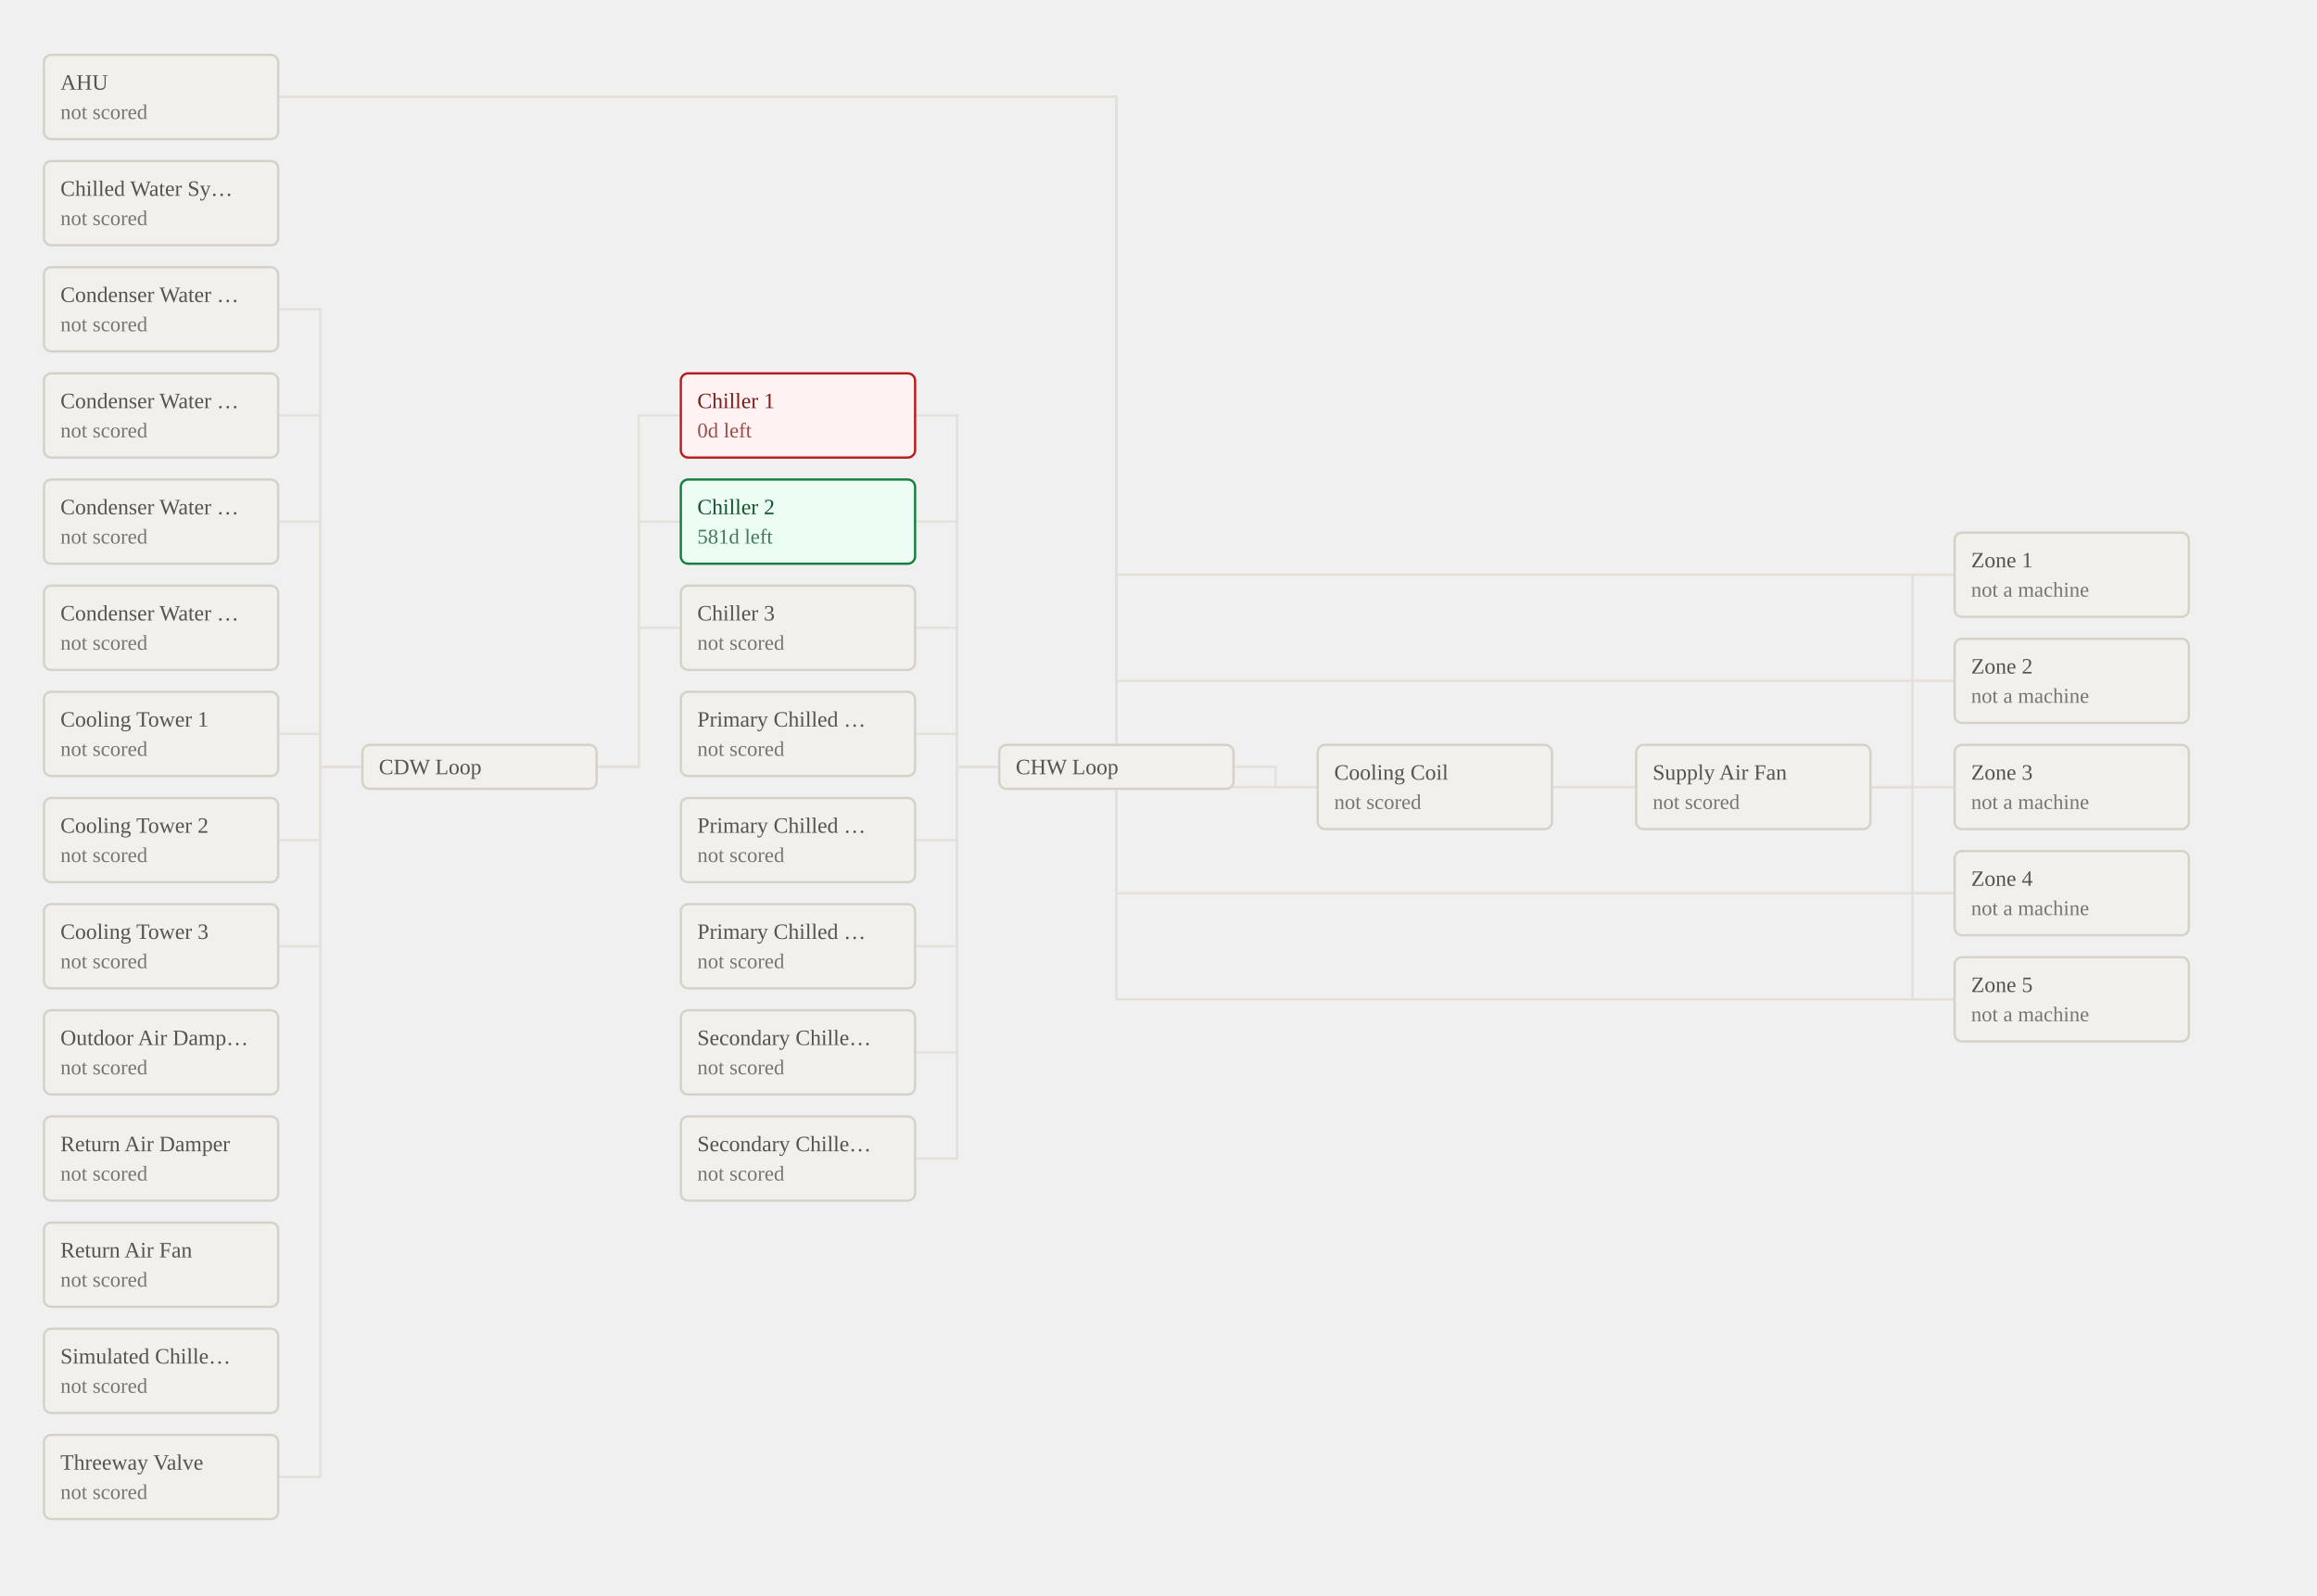
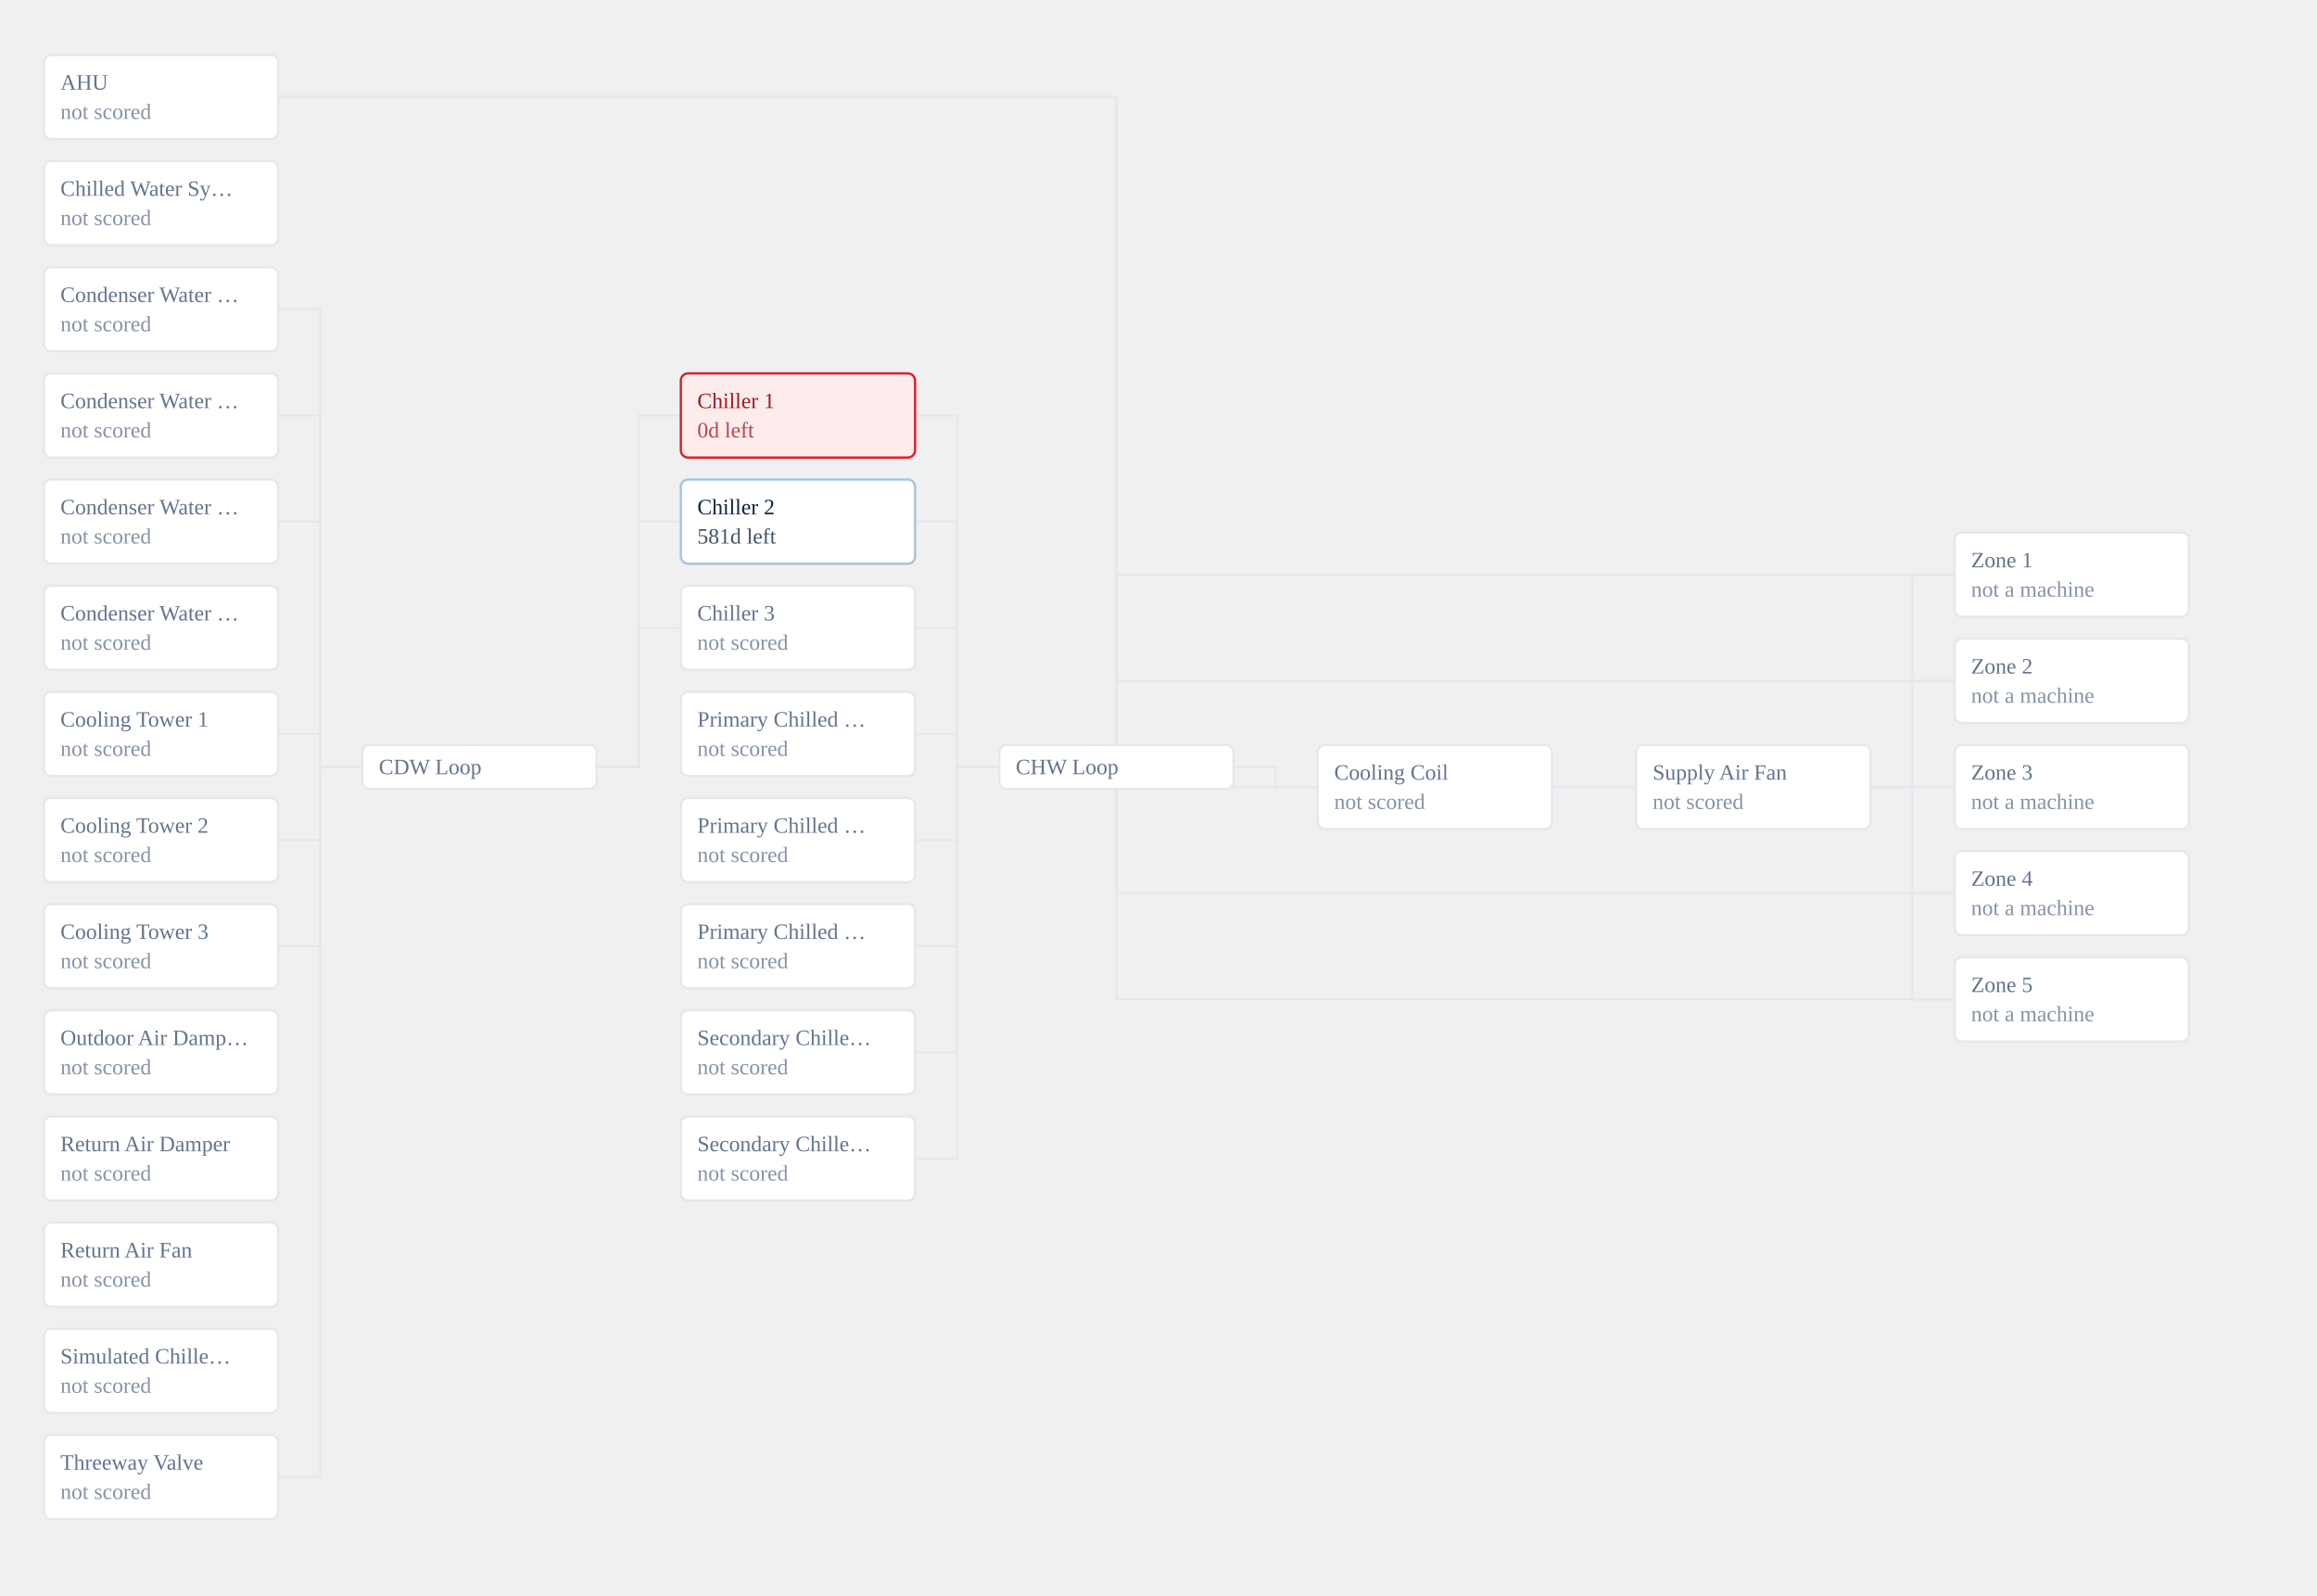
<svg viewBox="0 0 1266 872" width="1266" height="872" role="img" aria-label="the building as a flow diagram">
  <g>
-     <polyline points="152,53 610,53 610,314 1068,314" fill="none" stroke="#e4e0d9" stroke-width="1.2" />
-     <polyline points="152,53 610,53 610,372 1068,372" fill="none" stroke="#e4e0d9" stroke-width="1.2" />
-     <polyline points="152,53 610,53 610,430 1068,430" fill="none" stroke="#e4e0d9" stroke-width="1.2" />
-     <polyline points="152,53 610,53 610,488 1068,488" fill="none" stroke="#e4e0d9" stroke-width="1.2" />
-     <polyline points="152,53 610,53 610,546 1068,546" fill="none" stroke="#e4e0d9" stroke-width="1.2" />
-     <polyline points="326,419 349,419 349,227 372,227" fill="none" stroke="#e4e0d9" stroke-width="1.2" />
-     <polyline points="326,419 349,419 349,285 372,285" fill="none" stroke="#e4e0d9" stroke-width="1.2" />
-     <polyline points="326,419 349,419 349,343 372,343" fill="none" stroke="#e4e0d9" stroke-width="1.2" />
-     <polyline points="674,419 697,419 697,430 720,430" fill="none" stroke="#e4e0d9" stroke-width="1.2" />
-     <polyline points="500,227 523,227 523,419 546,419" fill="none" stroke="#e4e0d9" stroke-width="1.2" />
-     <polyline points="500,285 523,285 523,419 546,419" fill="none" stroke="#e4e0d9" stroke-width="1.2" />
-     <polyline points="500,343 523,343 523,419 546,419" fill="none" stroke="#e4e0d9" stroke-width="1.2" />
-     <polyline points="152,169 175,169 175,419 198,419" fill="none" stroke="#e4e0d9" stroke-width="1.2" />
-     <polyline points="152,227 175,227 175,419 198,419" fill="none" stroke="#e4e0d9" stroke-width="1.2" />
-     <polyline points="152,285 175,285 175,419 198,419" fill="none" stroke="#e4e0d9" stroke-width="1.2" />
-     <polyline points="848,430 871,430 871,430 894,430" fill="none" stroke="#e4e0d9" stroke-width="1.2" />
-     <polyline points="152,401 175,401 175,419 198,419" fill="none" stroke="#e4e0d9" stroke-width="1.2" />
-     <polyline points="152,459 175,459 175,419 198,419" fill="none" stroke="#e4e0d9" stroke-width="1.2" />
-     <polyline points="152,517 175,517 175,419 198,419" fill="none" stroke="#e4e0d9" stroke-width="1.2" />
-     <polyline points="500,401 523,401 523,419 546,419" fill="none" stroke="#e4e0d9" stroke-width="1.2" />
-     <polyline points="500,459 523,459 523,419 546,419" fill="none" stroke="#e4e0d9" stroke-width="1.2" />
-     <polyline points="500,517 523,517 523,419 546,419" fill="none" stroke="#e4e0d9" stroke-width="1.2" />
-     <polyline points="500,575 523,575 523,419 546,419" fill="none" stroke="#e4e0d9" stroke-width="1.2" />
-     <polyline points="500,633 523,633 523,419 546,419" fill="none" stroke="#e4e0d9" stroke-width="1.2" />
-     <polyline points="1022,430 1045,430 1045,314 1068,314" fill="none" stroke="#e4e0d9" stroke-width="1.2" />
-     <polyline points="1022,430 1045,430 1045,372 1068,372" fill="none" stroke="#e4e0d9" stroke-width="1.2" />
-     <polyline points="1022,430 1045,430 1045,430 1068,430" fill="none" stroke="#e4e0d9" stroke-width="1.2" />
-     <polyline points="1022,430 1045,430 1045,488 1068,488" fill="none" stroke="#e4e0d9" stroke-width="1.2" />
-     <polyline points="1022,430 1045,430 1045,546 1068,546" fill="none" stroke="#e4e0d9" stroke-width="1.2" />
-     <polyline points="152,807 175,807 175,419 198,419" fill="none" stroke="#e4e0d9" stroke-width="1.2" />
+     <polyline points="152,53 610,53 610,314 1068,314" fill="none" stroke="#e3e8ee" stroke-width="1.2" />
+     <polyline points="152,53 610,53 610,372 1068,372" fill="none" stroke="#e3e8ee" stroke-width="1.2" />
+     <polyline points="152,53 610,53 610,430 1068,430" fill="none" stroke="#e3e8ee" stroke-width="1.2" />
+     <polyline points="152,53 610,53 610,488 1068,488" fill="none" stroke="#e3e8ee" stroke-width="1.2" />
+     <polyline points="152,53 610,53 610,546 1068,546" fill="none" stroke="#e3e8ee" stroke-width="1.2" />
+     <polyline points="326,419 349,419 349,227 372,227" fill="none" stroke="#e3e8ee" stroke-width="1.2" />
+     <polyline points="326,419 349,419 349,285 372,285" fill="none" stroke="#e3e8ee" stroke-width="1.2" />
+     <polyline points="326,419 349,419 349,343 372,343" fill="none" stroke="#e3e8ee" stroke-width="1.2" />
+     <polyline points="674,419 697,419 697,430 720,430" fill="none" stroke="#e3e8ee" stroke-width="1.2" />
+     <polyline points="500,227 523,227 523,419 546,419" fill="none" stroke="#e3e8ee" stroke-width="1.2" />
+     <polyline points="500,285 523,285 523,419 546,419" fill="none" stroke="#e3e8ee" stroke-width="1.2" />
+     <polyline points="500,343 523,343 523,419 546,419" fill="none" stroke="#e3e8ee" stroke-width="1.2" />
+     <polyline points="152,169 175,169 175,419 198,419" fill="none" stroke="#e3e8ee" stroke-width="1.2" />
+     <polyline points="152,227 175,227 175,419 198,419" fill="none" stroke="#e3e8ee" stroke-width="1.2" />
+     <polyline points="152,285 175,285 175,419 198,419" fill="none" stroke="#e3e8ee" stroke-width="1.2" />
+     <polyline points="848,430 871,430 871,430 894,430" fill="none" stroke="#e3e8ee" stroke-width="1.2" />
+     <polyline points="152,401 175,401 175,419 198,419" fill="none" stroke="#e3e8ee" stroke-width="1.2" />
+     <polyline points="152,459 175,459 175,419 198,419" fill="none" stroke="#e3e8ee" stroke-width="1.2" />
+     <polyline points="152,517 175,517 175,419 198,419" fill="none" stroke="#e3e8ee" stroke-width="1.2" />
+     <polyline points="500,401 523,401 523,419 546,419" fill="none" stroke="#e3e8ee" stroke-width="1.2" />
+     <polyline points="500,459 523,459 523,419 546,419" fill="none" stroke="#e3e8ee" stroke-width="1.2" />
+     <polyline points="500,517 523,517 523,419 546,419" fill="none" stroke="#e3e8ee" stroke-width="1.2" />
+     <polyline points="500,575 523,575 523,419 546,419" fill="none" stroke="#e3e8ee" stroke-width="1.2" />
+     <polyline points="500,633 523,633 523,419 546,419" fill="none" stroke="#e3e8ee" stroke-width="1.2" />
+     <polyline points="1022,430 1045,430 1045,314 1068,314" fill="none" stroke="#e3e8ee" stroke-width="1.2" />
+     <polyline points="1022,430 1045,430 1045,372 1068,372" fill="none" stroke="#e3e8ee" stroke-width="1.2" />
+     <polyline points="1022,430 1045,430 1045,430 1068,430" fill="none" stroke="#e3e8ee" stroke-width="1.2" />
+     <polyline points="1022,430 1045,430 1045,488 1068,488" fill="none" stroke="#e3e8ee" stroke-width="1.2" />
+     <polyline points="1022,430 1045,430 1045,546 1068,546" fill="none" stroke="#e3e8ee" stroke-width="1.2" />
+     <polyline points="152,807 175,807 175,419 198,419" fill="none" stroke="#e3e8ee" stroke-width="1.2" />
  </g>
  <g class="node">
-     <rect x="24" y="30" width="128" height="46" rx="4" fill="#f2f0ec" stroke="#d6d1c7" stroke-width="1.25" />
-     <text x="33" y="49" fill="#57534e" font-size="12" font-weight="500">AHU</text>
-     <text x="33" y="65" fill="#57534e" font-size="11.5" opacity="0.78">not scored</text>
+     <rect x="24" y="30" width="128" height="46" rx="4" fill="#ffffff" stroke="#e3e8ee" stroke-width="1.25" />
+     <text x="33" y="49" fill="#64748d" font-size="12" font-weight="500">AHU</text>
+     <text x="33" y="65" fill="#64748d" font-size="12" opacity="0.78">not scored</text>
  </g>
  <g class="node">
-     <rect x="24" y="88" width="128" height="46" rx="4" fill="#f2f0ec" stroke="#d6d1c7" stroke-width="1.25" />
-     <text x="33" y="107" fill="#57534e" font-size="12" font-weight="500">Chilled Water Sy…</text>
-     <text x="33" y="123" fill="#57534e" font-size="11.5" opacity="0.78">not scored</text>
+     <rect x="24" y="88" width="128" height="46" rx="4" fill="#ffffff" stroke="#e3e8ee" stroke-width="1.25" />
+     <text x="33" y="107" fill="#64748d" font-size="12" font-weight="500">Chilled Water Sy…</text>
+     <text x="33" y="123" fill="#64748d" font-size="12" opacity="0.78">not scored</text>
  </g>
  <g class="node">
-     <rect x="24" y="146" width="128" height="46" rx="4" fill="#f2f0ec" stroke="#d6d1c7" stroke-width="1.25" />
-     <text x="33" y="165" fill="#57534e" font-size="12" font-weight="500">Condenser Water …</text>
-     <text x="33" y="181" fill="#57534e" font-size="11.5" opacity="0.78">not scored</text>
+     <rect x="24" y="146" width="128" height="46" rx="4" fill="#ffffff" stroke="#e3e8ee" stroke-width="1.25" />
+     <text x="33" y="165" fill="#64748d" font-size="12" font-weight="500">Condenser Water …</text>
+     <text x="33" y="181" fill="#64748d" font-size="12" opacity="0.78">not scored</text>
  </g>
  <g class="node">
-     <rect x="24" y="204" width="128" height="46" rx="4" fill="#f2f0ec" stroke="#d6d1c7" stroke-width="1.25" />
-     <text x="33" y="223" fill="#57534e" font-size="12" font-weight="500">Condenser Water …</text>
-     <text x="33" y="239" fill="#57534e" font-size="11.5" opacity="0.78">not scored</text>
+     <rect x="24" y="204" width="128" height="46" rx="4" fill="#ffffff" stroke="#e3e8ee" stroke-width="1.25" />
+     <text x="33" y="223" fill="#64748d" font-size="12" font-weight="500">Condenser Water …</text>
+     <text x="33" y="239" fill="#64748d" font-size="12" opacity="0.78">not scored</text>
  </g>
  <g class="node">
-     <rect x="24" y="262" width="128" height="46" rx="4" fill="#f2f0ec" stroke="#d6d1c7" stroke-width="1.25" />
-     <text x="33" y="281" fill="#57534e" font-size="12" font-weight="500">Condenser Water …</text>
-     <text x="33" y="297" fill="#57534e" font-size="11.5" opacity="0.78">not scored</text>
+     <rect x="24" y="262" width="128" height="46" rx="4" fill="#ffffff" stroke="#e3e8ee" stroke-width="1.25" />
+     <text x="33" y="281" fill="#64748d" font-size="12" font-weight="500">Condenser Water …</text>
+     <text x="33" y="297" fill="#64748d" font-size="12" opacity="0.78">not scored</text>
  </g>
  <g class="node">
-     <rect x="24" y="320" width="128" height="46" rx="4" fill="#f2f0ec" stroke="#d6d1c7" stroke-width="1.25" />
-     <text x="33" y="339" fill="#57534e" font-size="12" font-weight="500">Condenser Water …</text>
-     <text x="33" y="355" fill="#57534e" font-size="11.5" opacity="0.78">not scored</text>
+     <rect x="24" y="320" width="128" height="46" rx="4" fill="#ffffff" stroke="#e3e8ee" stroke-width="1.25" />
+     <text x="33" y="339" fill="#64748d" font-size="12" font-weight="500">Condenser Water …</text>
+     <text x="33" y="355" fill="#64748d" font-size="12" opacity="0.78">not scored</text>
  </g>
  <g class="node">
-     <rect x="24" y="378" width="128" height="46" rx="4" fill="#f2f0ec" stroke="#d6d1c7" stroke-width="1.25" />
-     <text x="33" y="397" fill="#57534e" font-size="12" font-weight="500">Cooling Tower 1</text>
-     <text x="33" y="413" fill="#57534e" font-size="11.5" opacity="0.78">not scored</text>
+     <rect x="24" y="378" width="128" height="46" rx="4" fill="#ffffff" stroke="#e3e8ee" stroke-width="1.25" />
+     <text x="33" y="397" fill="#64748d" font-size="12" font-weight="500">Cooling Tower 1</text>
+     <text x="33" y="413" fill="#64748d" font-size="12" opacity="0.78">not scored</text>
  </g>
  <g class="node">
-     <rect x="24" y="436" width="128" height="46" rx="4" fill="#f2f0ec" stroke="#d6d1c7" stroke-width="1.25" />
-     <text x="33" y="455" fill="#57534e" font-size="12" font-weight="500">Cooling Tower 2</text>
-     <text x="33" y="471" fill="#57534e" font-size="11.5" opacity="0.78">not scored</text>
+     <rect x="24" y="436" width="128" height="46" rx="4" fill="#ffffff" stroke="#e3e8ee" stroke-width="1.25" />
+     <text x="33" y="455" fill="#64748d" font-size="12" font-weight="500">Cooling Tower 2</text>
+     <text x="33" y="471" fill="#64748d" font-size="12" opacity="0.78">not scored</text>
  </g>
  <g class="node">
-     <rect x="24" y="494" width="128" height="46" rx="4" fill="#f2f0ec" stroke="#d6d1c7" stroke-width="1.25" />
-     <text x="33" y="513" fill="#57534e" font-size="12" font-weight="500">Cooling Tower 3</text>
-     <text x="33" y="529" fill="#57534e" font-size="11.5" opacity="0.78">not scored</text>
+     <rect x="24" y="494" width="128" height="46" rx="4" fill="#ffffff" stroke="#e3e8ee" stroke-width="1.25" />
+     <text x="33" y="513" fill="#64748d" font-size="12" font-weight="500">Cooling Tower 3</text>
+     <text x="33" y="529" fill="#64748d" font-size="12" opacity="0.78">not scored</text>
  </g>
  <g class="node">
-     <rect x="24" y="552" width="128" height="46" rx="4" fill="#f2f0ec" stroke="#d6d1c7" stroke-width="1.25" />
-     <text x="33" y="571" fill="#57534e" font-size="12" font-weight="500">Outdoor Air Damp…</text>
-     <text x="33" y="587" fill="#57534e" font-size="11.5" opacity="0.78">not scored</text>
+     <rect x="24" y="552" width="128" height="46" rx="4" fill="#ffffff" stroke="#e3e8ee" stroke-width="1.25" />
+     <text x="33" y="571" fill="#64748d" font-size="12" font-weight="500">Outdoor Air Damp…</text>
+     <text x="33" y="587" fill="#64748d" font-size="12" opacity="0.78">not scored</text>
  </g>
  <g class="node">
-     <rect x="24" y="610" width="128" height="46" rx="4" fill="#f2f0ec" stroke="#d6d1c7" stroke-width="1.25" />
-     <text x="33" y="629" fill="#57534e" font-size="12" font-weight="500">Return Air Damper</text>
-     <text x="33" y="645" fill="#57534e" font-size="11.5" opacity="0.78">not scored</text>
+     <rect x="24" y="610" width="128" height="46" rx="4" fill="#ffffff" stroke="#e3e8ee" stroke-width="1.25" />
+     <text x="33" y="629" fill="#64748d" font-size="12" font-weight="500">Return Air Damper</text>
+     <text x="33" y="645" fill="#64748d" font-size="12" opacity="0.78">not scored</text>
  </g>
  <g class="node">
-     <rect x="24" y="668" width="128" height="46" rx="4" fill="#f2f0ec" stroke="#d6d1c7" stroke-width="1.25" />
-     <text x="33" y="687" fill="#57534e" font-size="12" font-weight="500">Return Air Fan</text>
-     <text x="33" y="703" fill="#57534e" font-size="11.5" opacity="0.78">not scored</text>
+     <rect x="24" y="668" width="128" height="46" rx="4" fill="#ffffff" stroke="#e3e8ee" stroke-width="1.25" />
+     <text x="33" y="687" fill="#64748d" font-size="12" font-weight="500">Return Air Fan</text>
+     <text x="33" y="703" fill="#64748d" font-size="12" opacity="0.78">not scored</text>
  </g>
  <g class="node">
-     <rect x="24" y="726" width="128" height="46" rx="4" fill="#f2f0ec" stroke="#d6d1c7" stroke-width="1.25" />
-     <text x="33" y="745" fill="#57534e" font-size="12" font-weight="500">Simulated Chille…</text>
-     <text x="33" y="761" fill="#57534e" font-size="11.5" opacity="0.78">not scored</text>
+     <rect x="24" y="726" width="128" height="46" rx="4" fill="#ffffff" stroke="#e3e8ee" stroke-width="1.25" />
+     <text x="33" y="745" fill="#64748d" font-size="12" font-weight="500">Simulated Chille…</text>
+     <text x="33" y="761" fill="#64748d" font-size="12" opacity="0.78">not scored</text>
  </g>
  <g class="node">
-     <rect x="24" y="784" width="128" height="46" rx="4" fill="#f2f0ec" stroke="#d6d1c7" stroke-width="1.25" />
-     <text x="33" y="803" fill="#57534e" font-size="12" font-weight="500">Threeway Valve</text>
-     <text x="33" y="819" fill="#57534e" font-size="11.5" opacity="0.78">not scored</text>
+     <rect x="24" y="784" width="128" height="46" rx="4" fill="#ffffff" stroke="#e3e8ee" stroke-width="1.25" />
+     <text x="33" y="803" fill="#64748d" font-size="12" font-weight="500">Threeway Valve</text>
+     <text x="33" y="819" fill="#64748d" font-size="12" opacity="0.78">not scored</text>
  </g>
  <g class="node">
-     <rect x="198" y="407" width="128" height="24" rx="4" fill="#f2f0ec" stroke="#d6d1c7" stroke-width="1.25" />
-     <text x="207" y="423" fill="#57534e" font-size="12" font-weight="500">CDW Loop</text>
+     <rect x="198" y="407" width="128" height="24" rx="4" fill="#ffffff" stroke="#e3e8ee" stroke-width="1.25" />
+     <text x="207" y="423" fill="#64748d" font-size="12" font-weight="500">CDW Loop</text>
  </g>
  <g class="node">
-     <rect x="372" y="204" width="128" height="46" rx="4" fill="#fef2f2" stroke="#b91c1c" stroke-width="1.25" />
-     <text x="381" y="223" fill="#7f1d1d" font-size="12" font-weight="500">Chiller 1</text>
-     <text x="381" y="239" fill="#7f1d1d" font-size="11.5" opacity="0.78">0d left</text>
+     <rect x="372" y="204" width="128" height="46" rx="4" fill="#fdecec" stroke="#da1e28" stroke-width="1.25" />
+     <text x="381" y="223" fill="#a2191f" font-size="12" font-weight="500">Chiller 1</text>
+     <text x="381" y="239" fill="#a2191f" font-size="12" opacity="0.78">0d left</text>
  </g>
  <g class="node">
-     <rect x="372" y="262" width="128" height="46" rx="4" fill="#ecfdf3" stroke="#15803d" stroke-width="1.25" />
-     <text x="381" y="281" fill="#14532d" font-size="12" font-weight="500">Chiller 2</text>
-     <text x="381" y="297" fill="#14532d" font-size="11.5" opacity="0.78">581d left</text>
+     <rect x="372" y="262" width="128" height="46" rx="4" fill="#ffffff" stroke="#a8c3de" stroke-width="1.25" />
+     <text x="381" y="281" fill="#0d253d" font-size="12" font-weight="500">Chiller 2</text>
+     <text x="381" y="297" fill="#0d253d" font-size="12" opacity="0.78">581d left</text>
  </g>
  <g class="node">
-     <rect x="372" y="320" width="128" height="46" rx="4" fill="#f2f0ec" stroke="#d6d1c7" stroke-width="1.25" />
-     <text x="381" y="339" fill="#57534e" font-size="12" font-weight="500">Chiller 3</text>
-     <text x="381" y="355" fill="#57534e" font-size="11.5" opacity="0.78">not scored</text>
+     <rect x="372" y="320" width="128" height="46" rx="4" fill="#ffffff" stroke="#e3e8ee" stroke-width="1.25" />
+     <text x="381" y="339" fill="#64748d" font-size="12" font-weight="500">Chiller 3</text>
+     <text x="381" y="355" fill="#64748d" font-size="12" opacity="0.78">not scored</text>
  </g>
  <g class="node">
-     <rect x="372" y="378" width="128" height="46" rx="4" fill="#f2f0ec" stroke="#d6d1c7" stroke-width="1.25" />
-     <text x="381" y="397" fill="#57534e" font-size="12" font-weight="500">Primary Chilled …</text>
-     <text x="381" y="413" fill="#57534e" font-size="11.5" opacity="0.78">not scored</text>
+     <rect x="372" y="378" width="128" height="46" rx="4" fill="#ffffff" stroke="#e3e8ee" stroke-width="1.25" />
+     <text x="381" y="397" fill="#64748d" font-size="12" font-weight="500">Primary Chilled …</text>
+     <text x="381" y="413" fill="#64748d" font-size="12" opacity="0.78">not scored</text>
  </g>
  <g class="node">
-     <rect x="372" y="436" width="128" height="46" rx="4" fill="#f2f0ec" stroke="#d6d1c7" stroke-width="1.25" />
-     <text x="381" y="455" fill="#57534e" font-size="12" font-weight="500">Primary Chilled …</text>
-     <text x="381" y="471" fill="#57534e" font-size="11.5" opacity="0.78">not scored</text>
+     <rect x="372" y="436" width="128" height="46" rx="4" fill="#ffffff" stroke="#e3e8ee" stroke-width="1.25" />
+     <text x="381" y="455" fill="#64748d" font-size="12" font-weight="500">Primary Chilled …</text>
+     <text x="381" y="471" fill="#64748d" font-size="12" opacity="0.78">not scored</text>
  </g>
  <g class="node">
-     <rect x="372" y="494" width="128" height="46" rx="4" fill="#f2f0ec" stroke="#d6d1c7" stroke-width="1.25" />
-     <text x="381" y="513" fill="#57534e" font-size="12" font-weight="500">Primary Chilled …</text>
-     <text x="381" y="529" fill="#57534e" font-size="11.5" opacity="0.78">not scored</text>
+     <rect x="372" y="494" width="128" height="46" rx="4" fill="#ffffff" stroke="#e3e8ee" stroke-width="1.25" />
+     <text x="381" y="513" fill="#64748d" font-size="12" font-weight="500">Primary Chilled …</text>
+     <text x="381" y="529" fill="#64748d" font-size="12" opacity="0.78">not scored</text>
  </g>
  <g class="node">
-     <rect x="372" y="552" width="128" height="46" rx="4" fill="#f2f0ec" stroke="#d6d1c7" stroke-width="1.25" />
-     <text x="381" y="571" fill="#57534e" font-size="12" font-weight="500">Secondary Chille…</text>
-     <text x="381" y="587" fill="#57534e" font-size="11.5" opacity="0.78">not scored</text>
+     <rect x="372" y="552" width="128" height="46" rx="4" fill="#ffffff" stroke="#e3e8ee" stroke-width="1.25" />
+     <text x="381" y="571" fill="#64748d" font-size="12" font-weight="500">Secondary Chille…</text>
+     <text x="381" y="587" fill="#64748d" font-size="12" opacity="0.78">not scored</text>
  </g>
  <g class="node">
-     <rect x="372" y="610" width="128" height="46" rx="4" fill="#f2f0ec" stroke="#d6d1c7" stroke-width="1.25" />
-     <text x="381" y="629" fill="#57534e" font-size="12" font-weight="500">Secondary Chille…</text>
-     <text x="381" y="645" fill="#57534e" font-size="11.5" opacity="0.78">not scored</text>
+     <rect x="372" y="610" width="128" height="46" rx="4" fill="#ffffff" stroke="#e3e8ee" stroke-width="1.25" />
+     <text x="381" y="629" fill="#64748d" font-size="12" font-weight="500">Secondary Chille…</text>
+     <text x="381" y="645" fill="#64748d" font-size="12" opacity="0.78">not scored</text>
  </g>
  <g class="node">
-     <rect x="546" y="407" width="128" height="24" rx="4" fill="#f2f0ec" stroke="#d6d1c7" stroke-width="1.25" />
-     <text x="555" y="423" fill="#57534e" font-size="12" font-weight="500">CHW Loop</text>
+     <rect x="546" y="407" width="128" height="24" rx="4" fill="#ffffff" stroke="#e3e8ee" stroke-width="1.25" />
+     <text x="555" y="423" fill="#64748d" font-size="12" font-weight="500">CHW Loop</text>
  </g>
  <g class="node">
-     <rect x="720" y="407" width="128" height="46" rx="4" fill="#f2f0ec" stroke="#d6d1c7" stroke-width="1.25" />
-     <text x="729" y="426" fill="#57534e" font-size="12" font-weight="500">Cooling Coil</text>
-     <text x="729" y="442" fill="#57534e" font-size="11.5" opacity="0.78">not scored</text>
+     <rect x="720" y="407" width="128" height="46" rx="4" fill="#ffffff" stroke="#e3e8ee" stroke-width="1.25" />
+     <text x="729" y="426" fill="#64748d" font-size="12" font-weight="500">Cooling Coil</text>
+     <text x="729" y="442" fill="#64748d" font-size="12" opacity="0.78">not scored</text>
  </g>
  <g class="node">
-     <rect x="894" y="407" width="128" height="46" rx="4" fill="#f2f0ec" stroke="#d6d1c7" stroke-width="1.25" />
-     <text x="903" y="426" fill="#57534e" font-size="12" font-weight="500">Supply Air Fan</text>
-     <text x="903" y="442" fill="#57534e" font-size="11.5" opacity="0.78">not scored</text>
+     <rect x="894" y="407" width="128" height="46" rx="4" fill="#ffffff" stroke="#e3e8ee" stroke-width="1.25" />
+     <text x="903" y="426" fill="#64748d" font-size="12" font-weight="500">Supply Air Fan</text>
+     <text x="903" y="442" fill="#64748d" font-size="12" opacity="0.78">not scored</text>
  </g>
  <g class="node">
-     <rect x="1068" y="291" width="128" height="46" rx="4" fill="#f2f0ec" stroke="#d6d1c7" stroke-width="1.25" />
-     <text x="1077" y="310" fill="#57534e" font-size="12" font-weight="500">Zone 1</text>
-     <text x="1077" y="326" fill="#57534e" font-size="11.5" opacity="0.78">not a machine</text>
+     <rect x="1068" y="291" width="128" height="46" rx="4" fill="#ffffff" stroke="#e3e8ee" stroke-width="1.25" />
+     <text x="1077" y="310" fill="#64748d" font-size="12" font-weight="500">Zone 1</text>
+     <text x="1077" y="326" fill="#64748d" font-size="12" opacity="0.78">not a machine</text>
  </g>
  <g class="node">
-     <rect x="1068" y="349" width="128" height="46" rx="4" fill="#f2f0ec" stroke="#d6d1c7" stroke-width="1.25" />
-     <text x="1077" y="368" fill="#57534e" font-size="12" font-weight="500">Zone 2</text>
-     <text x="1077" y="384" fill="#57534e" font-size="11.5" opacity="0.78">not a machine</text>
+     <rect x="1068" y="349" width="128" height="46" rx="4" fill="#ffffff" stroke="#e3e8ee" stroke-width="1.25" />
+     <text x="1077" y="368" fill="#64748d" font-size="12" font-weight="500">Zone 2</text>
+     <text x="1077" y="384" fill="#64748d" font-size="12" opacity="0.78">not a machine</text>
  </g>
  <g class="node">
-     <rect x="1068" y="407" width="128" height="46" rx="4" fill="#f2f0ec" stroke="#d6d1c7" stroke-width="1.25" />
-     <text x="1077" y="426" fill="#57534e" font-size="12" font-weight="500">Zone 3</text>
-     <text x="1077" y="442" fill="#57534e" font-size="11.5" opacity="0.78">not a machine</text>
+     <rect x="1068" y="407" width="128" height="46" rx="4" fill="#ffffff" stroke="#e3e8ee" stroke-width="1.25" />
+     <text x="1077" y="426" fill="#64748d" font-size="12" font-weight="500">Zone 3</text>
+     <text x="1077" y="442" fill="#64748d" font-size="12" opacity="0.78">not a machine</text>
  </g>
  <g class="node">
-     <rect x="1068" y="465" width="128" height="46" rx="4" fill="#f2f0ec" stroke="#d6d1c7" stroke-width="1.25" />
-     <text x="1077" y="484" fill="#57534e" font-size="12" font-weight="500">Zone 4</text>
-     <text x="1077" y="500" fill="#57534e" font-size="11.5" opacity="0.78">not a machine</text>
+     <rect x="1068" y="465" width="128" height="46" rx="4" fill="#ffffff" stroke="#e3e8ee" stroke-width="1.25" />
+     <text x="1077" y="484" fill="#64748d" font-size="12" font-weight="500">Zone 4</text>
+     <text x="1077" y="500" fill="#64748d" font-size="12" opacity="0.78">not a machine</text>
  </g>
  <g class="node">
-     <rect x="1068" y="523" width="128" height="46" rx="4" fill="#f2f0ec" stroke="#d6d1c7" stroke-width="1.25" />
-     <text x="1077" y="542" fill="#57534e" font-size="12" font-weight="500">Zone 5</text>
-     <text x="1077" y="558" fill="#57534e" font-size="11.5" opacity="0.78">not a machine</text>
+     <rect x="1068" y="523" width="128" height="46" rx="4" fill="#ffffff" stroke="#e3e8ee" stroke-width="1.25" />
+     <text x="1077" y="542" fill="#64748d" font-size="12" font-weight="500">Zone 5</text>
+     <text x="1077" y="558" fill="#64748d" font-size="12" opacity="0.78">not a machine</text>
  </g>
</svg>
